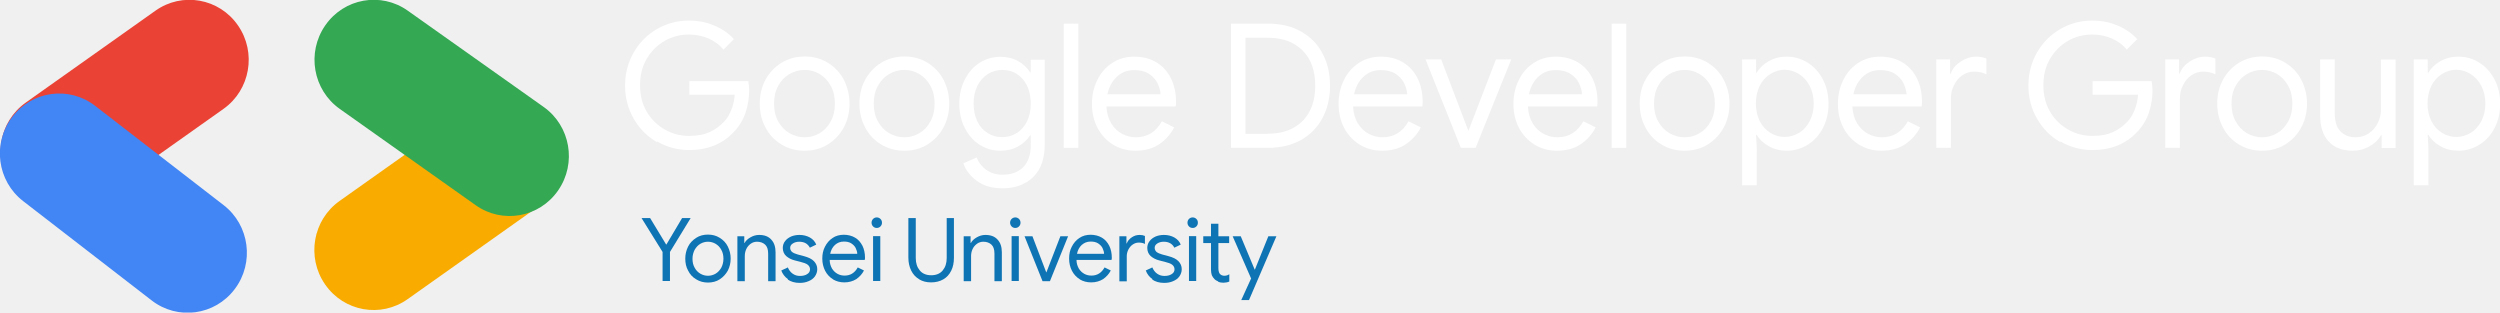
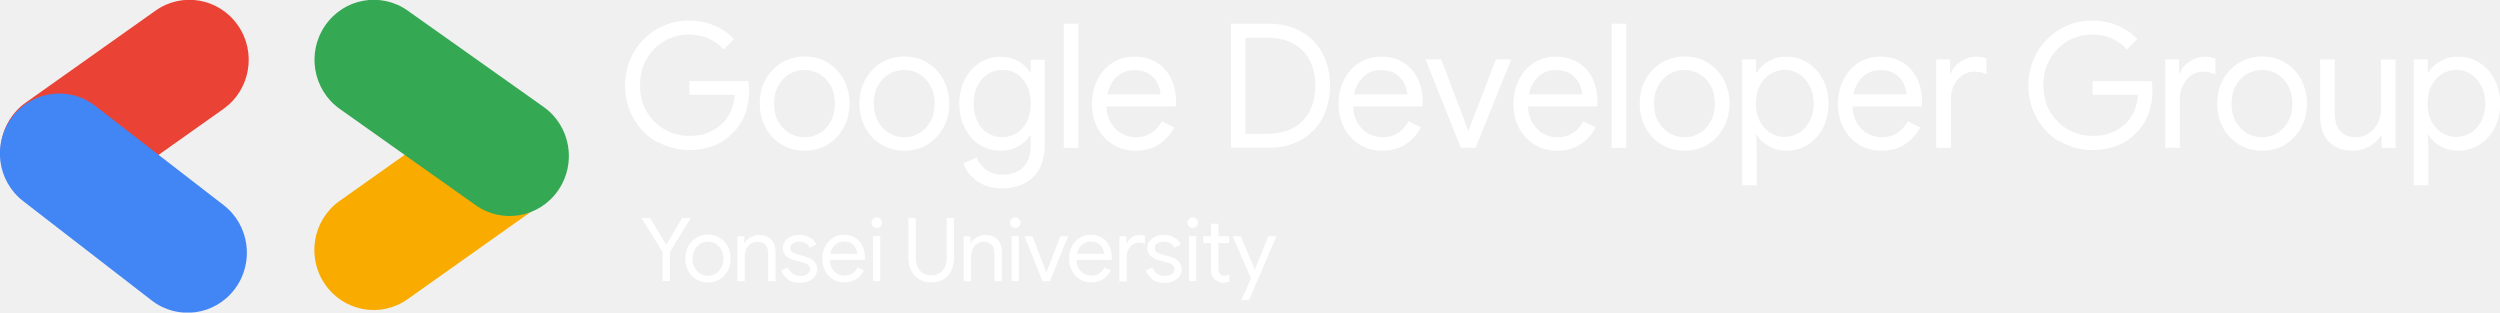
<svg xmlns="http://www.w3.org/2000/svg" width="264" height="33" viewBox="0 0 264 33" fill="none">
  <g clip-path="url(#clip0_8_292)">
    <path d="M16.421 1.125L2.721 10.831C-0.106 12.834 -0.793 16.777 1.187 19.638L1.197 19.652C3.176 22.513 7.073 23.208 9.9 21.205L23.6 11.499C26.427 9.496 27.114 5.553 25.135 2.692L25.125 2.678C23.145 -0.183 19.248 -0.878 16.421 1.125Z" fill="#EA4335" />
    <path d="M43.039 31.595L56.738 21.889C59.566 19.886 60.253 15.943 58.273 13.082L58.263 13.068C56.283 10.207 52.386 9.511 49.559 11.515L35.86 21.221C33.032 23.224 32.345 27.167 34.325 30.027L34.335 30.042C36.315 32.903 40.212 33.598 43.039 31.595Z" fill="#F9AB00" />
    <path d="M23.615 21.662L10.042 11.172C7.299 9.053 3.377 9.584 1.282 12.36L1.271 12.374C-0.824 15.15 -0.298 19.118 2.445 21.238L16.018 31.727C18.761 33.846 22.683 33.315 24.778 30.539L24.789 30.525C26.884 27.75 26.358 23.781 23.615 21.662Z" fill="#4285F4" />
    <path d="M35.876 11.498L50.23 21.668C53.057 23.671 56.954 22.976 58.934 20.115L58.944 20.1C60.924 17.239 60.237 13.297 57.409 11.293L43.055 1.124C40.228 -0.879 36.331 -0.184 34.352 2.676L34.341 2.691C32.362 5.552 33.049 9.495 35.876 11.498Z" fill="#34A853" />
    <path d="M69.364 15C68.335 14.407 67.518 13.581 66.914 12.521C66.311 11.479 66.009 10.311 66.009 9.036C66.009 7.76 66.311 6.611 66.914 5.551C67.518 4.491 68.335 3.683 69.364 3.072C70.394 2.479 71.513 2.174 72.738 2.174C73.696 2.174 74.584 2.335 75.418 2.695C76.253 3.036 76.945 3.521 77.496 4.132L76.395 5.245C75.987 4.724 75.454 4.347 74.815 4.06C74.176 3.79 73.483 3.647 72.755 3.647C71.832 3.647 70.98 3.862 70.199 4.311C69.418 4.76 68.778 5.389 68.299 6.198C67.82 7.006 67.589 7.94 67.589 9C67.589 10.06 67.82 10.994 68.299 11.802C68.778 12.611 69.418 13.239 70.217 13.689C71.016 14.138 71.868 14.353 72.773 14.353C73.679 14.353 74.371 14.21 74.957 13.94C75.543 13.671 76.04 13.293 76.466 12.844C76.785 12.503 77.034 12.09 77.229 11.605C77.425 11.12 77.549 10.581 77.584 10.006H72.791V8.569H79.022C79.076 8.91 79.111 9.233 79.111 9.521C79.111 10.329 78.987 11.12 78.738 11.874C78.49 12.629 78.082 13.311 77.531 13.886C76.342 15.197 74.744 15.844 72.773 15.844C71.548 15.844 70.43 15.539 69.4 14.946L69.364 15Z" fill="white" />
    <path d="M82.52 15.252C81.792 14.82 81.224 14.21 80.833 13.455C80.425 12.701 80.23 11.856 80.23 10.94C80.23 10.024 80.425 9.18 80.833 8.425C81.242 7.671 81.81 7.078 82.52 6.629C83.248 6.198 84.065 5.964 84.97 5.964C85.876 5.964 86.692 6.18 87.42 6.629C88.148 7.078 88.716 7.671 89.107 8.425C89.497 9.18 89.71 10.024 89.71 10.94C89.71 11.856 89.515 12.683 89.107 13.455C88.698 14.21 88.13 14.802 87.42 15.252C86.692 15.701 85.876 15.916 84.97 15.916C84.065 15.916 83.248 15.701 82.52 15.252ZM86.55 14.066C87.047 13.778 87.438 13.365 87.722 12.826C88.024 12.287 88.166 11.659 88.166 10.94C88.166 10.222 88.024 9.593 87.722 9.054C87.42 8.515 87.029 8.102 86.55 7.814C86.053 7.527 85.538 7.383 84.97 7.383C84.402 7.383 83.869 7.527 83.372 7.814C82.875 8.102 82.484 8.515 82.183 9.054C81.881 9.593 81.739 10.222 81.739 10.94C81.739 11.659 81.881 12.287 82.183 12.826C82.484 13.365 82.875 13.778 83.372 14.066C83.869 14.353 84.402 14.497 84.97 14.497C85.538 14.497 86.071 14.353 86.55 14.066Z" fill="white" />
    <path d="M93.048 15.252C92.32 14.82 91.752 14.21 91.361 13.455C90.953 12.701 90.758 11.856 90.758 10.94C90.758 10.024 90.953 9.18 91.361 8.425C91.77 7.671 92.338 7.078 93.048 6.629C93.776 6.198 94.593 5.964 95.498 5.964C96.403 5.964 97.22 6.18 97.948 6.629C98.676 7.078 99.244 7.671 99.635 8.425C100.025 9.18 100.238 10.024 100.238 10.94C100.238 11.856 100.043 12.683 99.635 13.455C99.226 14.21 98.658 14.802 97.948 15.252C97.22 15.701 96.403 15.916 95.498 15.916C94.593 15.916 93.776 15.701 93.048 15.252ZM97.078 14.066C97.575 13.778 97.966 13.365 98.25 12.826C98.552 12.287 98.694 11.659 98.694 10.94C98.694 10.222 98.552 9.593 98.25 9.054C97.948 8.515 97.558 8.102 97.078 7.814C96.581 7.527 96.066 7.383 95.498 7.383C94.93 7.383 94.397 7.527 93.9 7.814C93.403 8.102 93.013 8.515 92.711 9.054C92.409 9.593 92.267 10.222 92.267 10.94C92.267 11.659 92.409 12.287 92.711 12.826C93.013 13.365 93.403 13.778 93.9 14.066C94.397 14.353 94.93 14.497 95.498 14.497C96.066 14.497 96.599 14.353 97.078 14.066Z" fill="white" />
    <path d="M103.15 19.096C102.44 18.575 101.978 17.964 101.73 17.245L103.132 16.635C103.345 17.174 103.683 17.605 104.162 17.946C104.641 18.287 105.209 18.449 105.849 18.449C106.807 18.449 107.535 18.18 108.068 17.641C108.583 17.102 108.849 16.329 108.849 15.341V14.299H108.778C108.476 14.767 108.05 15.162 107.5 15.467C106.949 15.773 106.328 15.916 105.636 15.916C104.837 15.916 104.109 15.701 103.452 15.287C102.795 14.874 102.28 14.281 101.889 13.527C101.499 12.773 101.304 11.91 101.304 10.958C101.304 10.006 101.499 9.162 101.889 8.389C102.28 7.635 102.795 7.042 103.452 6.629C104.109 6.216 104.837 6 105.636 6C106.328 6 106.967 6.144 107.5 6.449C108.05 6.754 108.476 7.15 108.778 7.635H108.849V6.305H110.323V15.27C110.323 16.778 109.914 17.91 109.098 18.701C108.281 19.491 107.198 19.886 105.866 19.886C104.783 19.886 103.878 19.635 103.185 19.114L103.15 19.096ZM107.358 14.066C107.802 13.778 108.174 13.365 108.441 12.844C108.707 12.305 108.849 11.677 108.849 10.94C108.849 10.204 108.707 9.557 108.441 9.018C108.174 8.479 107.802 8.084 107.358 7.796C106.914 7.509 106.399 7.383 105.849 7.383C105.298 7.383 104.783 7.527 104.322 7.814C103.86 8.102 103.505 8.515 103.221 9.036C102.955 9.575 102.813 10.204 102.813 10.94C102.813 11.677 102.955 12.305 103.221 12.844C103.487 13.383 103.86 13.796 104.322 14.066C104.783 14.353 105.28 14.479 105.849 14.479C106.417 14.479 106.914 14.335 107.358 14.048V14.066Z" fill="white" />
    <path d="M112.329 2.497H113.873V15.611H112.329V2.497Z" fill="white" />
    <path d="M117.531 15.269C116.838 14.838 116.288 14.245 115.897 13.509C115.507 12.754 115.311 11.91 115.311 10.976C115.311 10.042 115.489 9.251 115.862 8.479C116.235 7.706 116.749 7.114 117.424 6.665C118.099 6.215 118.88 5.982 119.768 5.982C120.655 5.982 121.454 6.18 122.129 6.593C122.804 7.006 123.301 7.563 123.656 8.281C124.011 9 124.188 9.826 124.188 10.76C124.188 10.94 124.188 11.102 124.135 11.245H116.838C116.874 11.946 117.051 12.557 117.353 13.042C117.655 13.527 118.046 13.904 118.507 14.138C118.969 14.389 119.466 14.497 119.963 14.497C121.152 14.497 122.058 13.94 122.697 12.808L123.993 13.455C123.602 14.21 123.052 14.802 122.377 15.251C121.703 15.7 120.868 15.916 119.91 15.916C119.022 15.916 118.241 15.7 117.531 15.269ZM122.555 9.952C122.537 9.557 122.413 9.18 122.235 8.784C122.04 8.389 121.738 8.066 121.33 7.796C120.922 7.527 120.389 7.401 119.768 7.401C119.04 7.401 118.436 7.635 117.939 8.102C117.442 8.569 117.105 9.197 116.945 9.952H122.573H122.555Z" fill="white" />
    <path d="M129.994 2.497H133.9C135.231 2.497 136.385 2.766 137.379 3.323C138.374 3.88 139.137 4.653 139.652 5.641C140.185 6.629 140.451 7.76 140.451 9.054C140.451 10.347 140.185 11.461 139.652 12.467C139.119 13.473 138.356 14.227 137.379 14.784C136.385 15.341 135.231 15.611 133.9 15.611H129.994V2.497ZM133.9 14.12C135.427 14.12 136.652 13.671 137.539 12.79C138.427 11.91 138.889 10.652 138.889 9.054C138.889 7.455 138.445 6.215 137.539 5.317C136.634 4.419 135.427 3.988 133.9 3.988H131.521V14.137H133.9V14.12Z" fill="white" />
    <path d="M143.576 15.269C142.883 14.838 142.333 14.245 141.942 13.509C141.552 12.754 141.356 11.91 141.356 10.976C141.356 10.042 141.534 9.251 141.907 8.479C142.28 7.706 142.794 7.114 143.469 6.665C144.144 6.215 144.925 5.982 145.813 5.982C146.7 5.982 147.499 6.18 148.174 6.593C148.848 7.006 149.346 7.563 149.701 8.281C150.056 9 150.233 9.826 150.233 10.76C150.233 10.94 150.233 11.102 150.18 11.245H142.883C142.919 11.946 143.096 12.557 143.398 13.042C143.7 13.527 144.09 13.904 144.552 14.138C145.014 14.389 145.511 14.497 146.008 14.497C147.197 14.497 148.103 13.94 148.742 12.808L150.038 13.455C149.647 14.21 149.097 14.802 148.422 15.251C147.748 15.7 146.913 15.916 145.955 15.916C145.067 15.916 144.286 15.7 143.576 15.269ZM148.6 9.952C148.582 9.557 148.458 9.18 148.28 8.784C148.085 8.389 147.783 8.066 147.375 7.796C146.967 7.527 146.434 7.401 145.813 7.401C145.085 7.401 144.481 7.635 143.984 8.102C143.487 8.569 143.149 9.197 142.99 9.952H148.618H148.6Z" fill="white" />
    <path d="M150.535 6.269H152.186L155.045 13.778H155.08L157.974 6.269H159.59L155.826 15.611H154.263L150.535 6.269Z" fill="white" />
    <path d="M162.04 15.269C161.347 14.838 160.797 14.245 160.406 13.509C160.016 12.754 159.82 11.91 159.82 10.976C159.82 10.042 159.998 9.251 160.371 8.479C160.744 7.706 161.258 7.114 161.933 6.665C162.608 6.215 163.389 5.982 164.277 5.982C165.164 5.982 165.963 6.18 166.638 6.593C167.312 7.006 167.81 7.563 168.165 8.281C168.52 9 168.697 9.826 168.697 10.76C168.697 10.94 168.697 11.102 168.644 11.245H161.347C161.383 11.946 161.56 12.557 161.862 13.042C162.164 13.527 162.554 13.904 163.016 14.138C163.478 14.389 163.975 14.497 164.472 14.497C165.661 14.497 166.567 13.94 167.206 12.808L168.502 13.455C168.111 14.21 167.561 14.802 166.886 15.251C166.212 15.7 165.377 15.916 164.419 15.916C163.531 15.916 162.75 15.7 162.04 15.269ZM167.064 9.952C167.046 9.557 166.922 9.18 166.744 8.784C166.549 8.389 166.247 8.066 165.839 7.796C165.431 7.527 164.898 7.401 164.277 7.401C163.549 7.401 162.945 7.635 162.448 8.102C161.951 8.569 161.613 9.197 161.454 9.952H167.082H167.064Z" fill="white" />
    <path d="M170.189 2.497H171.733V15.611H170.189V2.497Z" fill="white" />
    <path d="M175.444 15.252C174.716 14.82 174.148 14.21 173.757 13.455C173.349 12.701 173.154 11.856 173.154 10.94C173.154 10.024 173.349 9.18 173.757 8.425C174.165 7.671 174.734 7.078 175.444 6.629C176.172 6.198 176.988 5.964 177.894 5.964C178.799 5.964 179.616 6.18 180.344 6.629C181.072 7.078 181.64 7.671 182.03 8.425C182.421 9.18 182.634 10.024 182.634 10.94C182.634 11.856 182.439 12.683 182.03 13.455C181.622 14.21 181.054 14.802 180.344 15.252C179.616 15.701 178.799 15.916 177.894 15.916C176.988 15.916 176.172 15.701 175.444 15.252ZM179.474 14.066C179.971 13.778 180.362 13.365 180.646 12.826C180.947 12.287 181.089 11.659 181.089 10.94C181.089 10.222 180.947 9.593 180.646 9.054C180.344 8.515 179.953 8.102 179.474 7.814C178.977 7.527 178.462 7.383 177.894 7.383C177.326 7.383 176.793 7.527 176.296 7.814C175.799 8.102 175.408 8.515 175.106 9.054C174.805 9.593 174.663 10.222 174.663 10.94C174.663 11.659 174.805 12.287 175.106 12.826C175.408 13.365 175.799 13.778 176.296 14.066C176.793 14.353 177.326 14.497 177.894 14.497C178.462 14.497 178.995 14.353 179.474 14.066Z" fill="white" />
    <path d="M183.966 6.269H185.439V7.671H185.51C185.794 7.186 186.203 6.79 186.771 6.467C187.339 6.144 187.96 5.982 188.67 5.982C189.487 5.982 190.233 6.197 190.907 6.629C191.582 7.06 192.115 7.653 192.505 8.407C192.896 9.162 193.091 10.006 193.091 10.958C193.091 11.91 192.896 12.754 192.505 13.509C192.115 14.263 191.582 14.856 190.907 15.269C190.233 15.7 189.487 15.916 188.67 15.916C187.978 15.916 187.339 15.754 186.771 15.431C186.203 15.108 185.794 14.713 185.51 14.245H185.439L185.51 15.521V19.563H183.966V6.269ZM189.966 14.048C190.428 13.76 190.819 13.329 191.103 12.79C191.387 12.251 191.529 11.623 191.529 10.94C191.529 10.257 191.387 9.629 191.103 9.072C190.819 8.533 190.446 8.12 189.966 7.814C189.487 7.527 188.99 7.365 188.457 7.365C187.925 7.365 187.428 7.509 186.948 7.814C186.487 8.102 186.096 8.515 185.83 9.054C185.563 9.593 185.421 10.222 185.421 10.922C185.421 11.623 185.563 12.251 185.83 12.79C186.096 13.329 186.487 13.742 186.948 14.03C187.428 14.317 187.925 14.461 188.457 14.461C188.99 14.461 189.487 14.317 189.966 14.03V14.048Z" fill="white" />
    <path d="M196.305 15.269C195.612 14.838 195.062 14.245 194.671 13.509C194.281 12.754 194.085 11.91 194.085 10.976C194.085 10.042 194.263 9.251 194.636 8.479C195.009 7.706 195.523 7.114 196.198 6.665C196.873 6.215 197.654 5.982 198.542 5.982C199.429 5.982 200.228 6.18 200.903 6.593C201.577 7.006 202.075 7.563 202.43 8.281C202.785 9 202.962 9.826 202.962 10.76C202.962 10.94 202.962 11.102 202.909 11.245H195.612C195.648 11.946 195.825 12.557 196.127 13.042C196.429 13.527 196.819 13.904 197.281 14.138C197.743 14.389 198.24 14.497 198.737 14.497C199.926 14.497 200.832 13.94 201.471 12.808L202.767 13.455C202.376 14.21 201.826 14.802 201.151 15.251C200.477 15.7 199.642 15.916 198.684 15.916C197.796 15.916 197.015 15.7 196.305 15.269ZM201.329 9.952C201.311 9.557 201.187 9.18 201.009 8.784C200.814 8.389 200.512 8.066 200.104 7.796C199.696 7.527 199.163 7.401 198.542 7.401C197.814 7.401 197.21 7.635 196.713 8.102C196.216 8.569 195.878 9.197 195.719 9.952H201.347H201.329Z" fill="white" />
    <path d="M204.454 6.269H205.927V7.778H205.998C206.176 7.257 206.531 6.844 207.046 6.503C207.56 6.162 208.111 5.982 208.679 5.982C209.105 5.982 209.46 6.054 209.762 6.18V7.85C209.371 7.653 208.945 7.563 208.466 7.563C208.022 7.563 207.614 7.689 207.241 7.94C206.868 8.192 206.566 8.533 206.353 8.982C206.122 9.413 206.016 9.88 206.016 10.383V15.611H204.471V6.269H204.454Z" fill="white" />
    <path d="M217.556 15C216.526 14.407 215.71 13.581 215.106 12.521C214.502 11.479 214.2 10.311 214.2 9.036C214.2 7.76 214.502 6.611 215.106 5.551C215.71 4.491 216.526 3.683 217.556 3.072C218.586 2.479 219.704 2.174 220.929 2.174C221.888 2.174 222.776 2.335 223.61 2.695C224.444 3.036 225.137 3.521 225.687 4.132L224.586 5.245C224.178 4.724 223.645 4.347 223.006 4.06C222.367 3.79 221.675 3.647 220.947 3.647C220.024 3.647 219.172 3.862 218.39 4.311C217.609 4.76 216.97 5.389 216.491 6.198C216.011 7.006 215.781 7.94 215.781 9C215.781 10.06 216.011 10.994 216.491 11.802C216.97 12.611 217.609 13.239 218.408 13.689C219.207 14.138 220.059 14.353 220.965 14.353C221.87 14.353 222.563 14.21 223.148 13.94C223.734 13.671 224.231 13.293 224.657 12.844C224.977 12.503 225.226 12.09 225.421 11.605C225.616 11.12 225.74 10.581 225.776 10.006H220.982V8.569H227.214C227.267 8.91 227.303 9.233 227.303 9.521C227.303 10.329 227.179 11.12 226.93 11.874C226.681 12.629 226.273 13.311 225.723 13.886C224.533 15.197 222.935 15.844 220.965 15.844C219.74 15.844 218.621 15.539 217.591 14.946L217.556 15Z" fill="white" />
    <path d="M228.634 6.269H230.108V7.778H230.179C230.356 7.257 230.712 6.844 231.226 6.503C231.741 6.162 232.292 5.982 232.86 5.982C233.286 5.982 233.641 6.054 233.943 6.18V7.85C233.552 7.653 233.126 7.563 232.647 7.563C232.203 7.563 231.795 7.689 231.422 7.94C231.049 8.192 230.747 8.533 230.534 8.982C230.303 9.413 230.197 9.88 230.197 10.383V15.611H228.652V6.269H228.634Z" fill="white" />
    <path d="M236.428 15.252C235.7 14.82 235.132 14.21 234.742 13.455C234.333 12.701 234.138 11.856 234.138 10.94C234.138 10.024 234.333 9.18 234.742 8.425C235.15 7.671 235.718 7.078 236.428 6.629C237.156 6.198 237.973 5.964 238.878 5.964C239.784 5.964 240.6 6.18 241.328 6.629C242.056 7.078 242.624 7.671 243.015 8.425C243.406 9.18 243.619 10.024 243.619 10.94C243.619 11.856 243.423 12.683 243.015 13.455C242.607 14.21 242.039 14.802 241.328 15.252C240.6 15.701 239.784 15.916 238.878 15.916C237.973 15.916 237.156 15.701 236.428 15.252ZM240.458 14.066C240.956 13.778 241.346 13.365 241.63 12.826C241.932 12.287 242.074 11.659 242.074 10.94C242.074 10.222 241.932 9.593 241.63 9.054C241.328 8.515 240.938 8.102 240.458 7.814C239.961 7.527 239.446 7.383 238.878 7.383C238.31 7.383 237.778 7.527 237.28 7.814C236.783 8.102 236.393 8.515 236.091 9.054C235.789 9.593 235.647 10.222 235.647 10.94C235.647 11.659 235.789 12.287 236.091 12.826C236.393 13.365 236.783 13.778 237.28 14.066C237.778 14.353 238.31 14.497 238.878 14.497C239.446 14.497 239.979 14.353 240.458 14.066Z" fill="white" />
    <path d="M245.873 14.91C245.287 14.245 245.003 13.329 245.003 12.143V6.269H246.548V11.91C246.548 12.808 246.743 13.455 247.152 13.868C247.542 14.281 248.093 14.497 248.767 14.497C249.282 14.497 249.744 14.353 250.152 14.084C250.56 13.814 250.862 13.437 251.093 12.988C251.324 12.539 251.43 12.054 251.43 11.569V6.287H252.975V15.629H251.501V14.281H251.43C251.182 14.748 250.773 15.143 250.223 15.449C249.673 15.772 249.069 15.916 248.448 15.916C247.347 15.916 246.495 15.593 245.909 14.928L245.873 14.91Z" fill="white" />
    <path d="M254.892 6.269H256.366V7.671H256.437C256.721 7.186 257.129 6.79 257.697 6.467C258.266 6.144 258.887 5.982 259.597 5.982C260.414 5.982 261.159 6.197 261.834 6.629C262.509 7.06 263.041 7.653 263.432 8.407C263.823 9.162 264.018 10.006 264.018 10.958C264.018 11.91 263.823 12.754 263.432 13.509C263.041 14.263 262.509 14.856 261.834 15.269C261.159 15.7 260.414 15.916 259.597 15.916C258.905 15.916 258.266 15.754 257.697 15.431C257.129 15.108 256.721 14.713 256.437 14.245H256.366L256.437 15.521V19.563H254.892V6.269ZM260.893 14.048C261.355 13.76 261.745 13.329 262.029 12.79C262.313 12.251 262.455 11.623 262.455 10.94C262.455 10.257 262.313 9.629 262.029 9.072C261.745 8.533 261.372 8.12 260.893 7.814C260.414 7.527 259.917 7.365 259.384 7.365C258.851 7.365 258.354 7.509 257.875 7.814C257.413 8.102 257.023 8.515 256.756 9.054C256.49 9.593 256.348 10.222 256.348 10.922C256.348 11.623 256.49 12.251 256.756 12.79C257.023 13.329 257.413 13.742 257.875 14.03C258.354 14.317 258.851 14.461 259.384 14.461C259.917 14.461 260.414 14.317 260.893 14.03V14.048Z" fill="white" />
-     <path d="M69.968 26.605L67.749 23.03H68.654L70.341 25.814H70.376L72.028 23.03H72.933L70.749 26.605V29.677H69.968V26.605Z" fill="#0F74B4" />
-     <path d="M73.519 29.497C73.146 29.281 72.862 28.976 72.667 28.581C72.454 28.204 72.365 27.773 72.365 27.305C72.365 26.838 72.471 26.425 72.667 26.03C72.862 25.635 73.164 25.347 73.519 25.114C73.874 24.88 74.3 24.773 74.762 24.773C75.223 24.773 75.632 24.88 76.004 25.114C76.377 25.347 76.661 25.635 76.856 26.03C77.052 26.425 77.158 26.838 77.158 27.305C77.158 27.773 77.052 28.204 76.856 28.581C76.644 28.958 76.359 29.264 76.004 29.497C75.649 29.73 75.223 29.838 74.762 29.838C74.3 29.838 73.892 29.73 73.519 29.497ZM75.561 28.904C75.809 28.761 76.004 28.545 76.164 28.276C76.306 28.006 76.395 27.683 76.395 27.323C76.395 26.964 76.324 26.641 76.164 26.371C76.022 26.102 75.809 25.886 75.561 25.742C75.312 25.599 75.046 25.527 74.762 25.527C74.478 25.527 74.211 25.599 73.963 25.742C73.714 25.886 73.519 26.102 73.359 26.371C73.217 26.641 73.128 26.964 73.128 27.323C73.128 27.683 73.199 28.006 73.359 28.276C73.501 28.545 73.714 28.761 73.963 28.904C74.211 29.048 74.478 29.12 74.762 29.12C75.046 29.12 75.312 29.048 75.561 28.904Z" fill="#0F74B4" />
-     <path d="M77.851 24.952H78.596V25.653H78.632C78.756 25.419 78.969 25.221 79.253 25.06C79.537 24.898 79.839 24.808 80.159 24.808C80.727 24.808 81.153 24.97 81.455 25.311C81.757 25.635 81.899 26.084 81.899 26.659V29.695H81.117V26.784C81.117 26.335 81.011 26.03 80.798 25.832C80.585 25.635 80.301 25.527 79.946 25.527C79.697 25.527 79.466 25.599 79.271 25.742C79.076 25.886 78.916 26.066 78.809 26.299C78.703 26.533 78.65 26.766 78.65 27.036V29.695H77.868V24.952H77.851Z" fill="#0F74B4" />
-     <path d="M83.212 29.479C82.875 29.245 82.644 28.94 82.502 28.563L83.195 28.239C83.319 28.527 83.479 28.742 83.71 28.904C83.94 29.066 84.189 29.138 84.473 29.138C84.775 29.138 85.023 29.084 85.219 28.958C85.432 28.832 85.538 28.671 85.538 28.437C85.538 28.239 85.449 28.078 85.29 27.952C85.13 27.826 84.864 27.736 84.508 27.647L83.94 27.503C83.567 27.413 83.266 27.252 83.017 27.036C82.786 26.82 82.662 26.533 82.662 26.174C82.662 25.904 82.751 25.653 82.911 25.455C83.07 25.239 83.283 25.096 83.55 24.97C83.816 24.862 84.118 24.808 84.42 24.808C84.828 24.808 85.201 24.898 85.52 25.078C85.84 25.258 86.071 25.509 86.195 25.832L85.52 26.156C85.307 25.742 84.934 25.527 84.402 25.527C84.153 25.527 83.923 25.581 83.727 25.707C83.532 25.832 83.443 25.976 83.443 26.174C83.443 26.353 83.514 26.479 83.638 26.605C83.781 26.712 83.976 26.802 84.242 26.874L84.917 27.054C85.378 27.18 85.716 27.341 85.947 27.575C86.177 27.808 86.302 28.096 86.302 28.419C86.302 28.707 86.213 28.958 86.053 29.192C85.893 29.407 85.662 29.587 85.378 29.695C85.094 29.82 84.793 29.874 84.437 29.874C83.94 29.874 83.514 29.748 83.177 29.515L83.212 29.479Z" fill="#0F74B4" />
-     <path d="M87.97 29.497C87.615 29.281 87.331 28.976 87.136 28.599C86.941 28.221 86.834 27.79 86.834 27.305C86.834 26.82 86.923 26.425 87.118 26.048C87.314 25.671 87.562 25.365 87.917 25.132C88.254 24.898 88.663 24.79 89.107 24.79C89.55 24.79 89.959 24.898 90.296 25.096C90.633 25.293 90.882 25.581 91.077 25.958C91.255 26.317 91.344 26.748 91.344 27.215C91.344 27.305 91.344 27.395 91.308 27.449H87.615C87.615 27.808 87.722 28.114 87.864 28.365C88.024 28.617 88.219 28.796 88.45 28.922C88.681 29.048 88.929 29.102 89.195 29.102C89.799 29.102 90.261 28.814 90.58 28.239L91.237 28.563C91.042 28.94 90.758 29.245 90.42 29.479C90.065 29.695 89.657 29.82 89.16 29.82C88.716 29.82 88.308 29.712 87.953 29.497H87.97ZM90.527 26.802C90.527 26.605 90.456 26.407 90.367 26.209C90.278 26.012 90.119 25.85 89.906 25.706C89.692 25.563 89.426 25.509 89.107 25.509C88.734 25.509 88.432 25.635 88.166 25.868C87.917 26.102 87.74 26.425 87.669 26.802H90.527Z" fill="#0F74B4" />
-     <path d="M92.196 23.91C92.089 23.802 92.036 23.659 92.036 23.515C92.036 23.371 92.089 23.227 92.196 23.12C92.302 23.012 92.444 22.958 92.586 22.958C92.728 22.958 92.871 23.012 92.977 23.12C93.084 23.227 93.137 23.353 93.137 23.515C93.137 23.677 93.084 23.802 92.977 23.91C92.871 24.018 92.746 24.072 92.586 24.072C92.427 24.072 92.302 24.018 92.196 23.91ZM92.196 24.934H92.959V29.677H92.196V24.934Z" fill="#0F74B4" />
-     <path d="M97.078 29.497C96.705 29.281 96.421 28.976 96.226 28.581C96.031 28.186 95.924 27.736 95.924 27.215V23.03H96.705V27.251C96.705 27.79 96.847 28.221 97.132 28.563C97.415 28.904 97.824 29.066 98.339 29.066C98.854 29.066 99.262 28.904 99.546 28.563C99.83 28.221 99.972 27.79 99.972 27.251V23.03H100.735V27.215C100.735 27.736 100.647 28.186 100.451 28.581C100.256 28.976 99.99 29.281 99.617 29.497C99.244 29.712 98.818 29.82 98.321 29.82C97.824 29.82 97.433 29.712 97.06 29.497H97.078Z" fill="#0F74B4" />
-     <path d="M101.747 24.952H102.493V25.653H102.529C102.653 25.419 102.866 25.221 103.15 25.06C103.434 24.898 103.736 24.808 104.055 24.808C104.624 24.808 105.05 24.97 105.351 25.311C105.653 25.635 105.795 26.084 105.795 26.659V29.695H105.014V26.784C105.014 26.335 104.908 26.03 104.695 25.832C104.482 25.635 104.197 25.527 103.842 25.527C103.594 25.527 103.363 25.599 103.168 25.742C102.972 25.886 102.813 26.066 102.706 26.299C102.6 26.533 102.546 26.766 102.546 27.036V29.695H101.765V24.952H101.747Z" fill="#0F74B4" />
-     <path d="M106.825 23.91C106.719 23.802 106.665 23.659 106.665 23.515C106.665 23.371 106.719 23.227 106.825 23.12C106.932 23.012 107.074 22.958 107.216 22.958C107.358 22.958 107.5 23.012 107.606 23.12C107.713 23.227 107.766 23.353 107.766 23.515C107.766 23.677 107.713 23.802 107.606 23.91C107.5 24.018 107.375 24.072 107.216 24.072C107.056 24.072 106.932 24.018 106.825 23.91ZM106.825 24.934H107.588V29.677H106.825V24.934Z" fill="#0F74B4" />
-     <path d="M108.192 24.952H109.027L110.482 28.76H110.5L111.974 24.952H112.79L110.873 29.694H110.092L108.192 24.952Z" fill="#0F74B4" />
-     <path d="M114.033 29.497C113.678 29.281 113.394 28.976 113.199 28.599C113.003 28.221 112.897 27.79 112.897 27.305C112.897 26.82 112.986 26.425 113.181 26.048C113.376 25.671 113.625 25.365 113.98 25.132C114.317 24.898 114.726 24.79 115.169 24.79C115.613 24.79 116.022 24.898 116.359 25.096C116.696 25.293 116.945 25.581 117.14 25.958C117.318 26.317 117.406 26.748 117.406 27.215C117.406 27.305 117.406 27.395 117.371 27.449H113.678C113.678 27.808 113.785 28.114 113.927 28.365C114.086 28.617 114.282 28.796 114.512 28.922C114.743 29.048 114.992 29.102 115.258 29.102C115.862 29.102 116.323 28.814 116.643 28.239L117.3 28.563C117.105 28.94 116.82 29.245 116.483 29.479C116.128 29.695 115.72 29.82 115.223 29.82C114.779 29.82 114.37 29.712 114.015 29.497H114.033ZM116.59 26.802C116.59 26.605 116.519 26.407 116.43 26.209C116.341 26.012 116.181 25.85 115.968 25.706C115.755 25.563 115.489 25.509 115.169 25.509C114.797 25.509 114.495 25.635 114.228 25.868C113.98 26.102 113.802 26.425 113.731 26.802H116.59Z" fill="#0F74B4" />
-     <path d="M118.205 24.952H118.951V25.707H118.986C119.075 25.455 119.253 25.239 119.519 25.06C119.785 24.88 120.052 24.808 120.353 24.808C120.567 24.808 120.744 24.844 120.904 24.916V25.76C120.709 25.653 120.478 25.617 120.247 25.617C120.016 25.617 119.821 25.689 119.626 25.814C119.43 25.94 119.288 26.12 119.164 26.335C119.057 26.551 118.986 26.784 118.986 27.054V29.712H118.205V24.97V24.952Z" fill="#0F74B4" />
-     <path d="M121.703 29.479C121.365 29.245 121.135 28.94 120.993 28.563L121.685 28.239C121.809 28.527 121.969 28.742 122.2 28.904C122.431 29.066 122.679 29.138 122.963 29.138C123.265 29.138 123.514 29.084 123.709 28.958C123.922 28.832 124.029 28.671 124.029 28.437C124.029 28.239 123.94 28.078 123.78 27.952C123.62 27.826 123.354 27.736 122.999 27.647L122.431 27.503C122.058 27.413 121.756 27.252 121.507 27.036C121.277 26.82 121.152 26.533 121.152 26.174C121.152 25.904 121.241 25.653 121.401 25.455C121.561 25.239 121.774 25.096 122.04 24.97C122.306 24.862 122.608 24.808 122.91 24.808C123.318 24.808 123.691 24.898 124.011 25.078C124.33 25.258 124.561 25.509 124.685 25.832L124.011 26.156C123.798 25.742 123.425 25.527 122.892 25.527C122.644 25.527 122.413 25.581 122.218 25.707C122.022 25.832 121.934 25.976 121.934 26.174C121.934 26.353 122.005 26.479 122.129 26.605C122.271 26.712 122.466 26.802 122.732 26.874L123.407 27.054C123.869 27.18 124.206 27.341 124.437 27.575C124.668 27.808 124.792 28.096 124.792 28.419C124.792 28.707 124.703 28.958 124.543 29.192C124.384 29.407 124.153 29.587 123.869 29.695C123.585 29.82 123.283 29.874 122.928 29.874C122.431 29.874 122.005 29.748 121.667 29.515L121.703 29.479Z" fill="#0F74B4" />
-     <path d="M125.555 23.91C125.449 23.802 125.396 23.659 125.396 23.515C125.396 23.371 125.449 23.227 125.555 23.12C125.662 23.012 125.804 22.958 125.946 22.958C126.088 22.958 126.23 23.012 126.337 23.12C126.443 23.227 126.496 23.353 126.496 23.515C126.496 23.677 126.443 23.802 126.337 23.91C126.23 24.018 126.106 24.072 125.946 24.072C125.786 24.072 125.662 24.018 125.555 23.91ZM125.555 24.934H126.319V29.677H125.555V24.934Z" fill="#0F74B4" />
-     <path d="M128.662 29.73C128.503 29.659 128.36 29.587 128.254 29.479C128.13 29.353 128.041 29.227 127.97 29.066C127.917 28.904 127.881 28.724 127.881 28.491V25.671H127.064V24.952H127.881V23.623H128.662V24.952H129.799V25.671H128.662V28.311C128.662 28.581 128.716 28.778 128.804 28.904C128.929 29.048 129.088 29.12 129.301 29.12C129.479 29.12 129.657 29.066 129.816 28.958V29.73C129.728 29.766 129.639 29.802 129.532 29.82C129.443 29.82 129.319 29.856 129.177 29.856C128.982 29.856 128.804 29.82 128.645 29.766L128.662 29.73Z" fill="#0F74B4" />
-     <path d="M132.107 29.389L130.171 24.952H131.024L132.497 28.473H132.515L133.935 24.952H134.787L131.894 31.688H131.077L132.124 29.389H132.107Z" fill="#0F74B4" />
+     <path d="M69.968 26.605L67.749 23.03H68.654L70.341 25.814H70.376L72.028 23.03H72.933L70.749 26.605V29.677H69.968V26.605Z" fill="white" />
+     <path d="M73.519 29.497C73.146 29.281 72.862 28.976 72.667 28.581C72.454 28.204 72.365 27.773 72.365 27.305C72.365 26.838 72.471 26.425 72.667 26.03C72.862 25.635 73.164 25.347 73.519 25.114C73.874 24.88 74.3 24.773 74.762 24.773C75.223 24.773 75.632 24.88 76.004 25.114C76.377 25.347 76.661 25.635 76.856 26.03C77.052 26.425 77.158 26.838 77.158 27.305C77.158 27.773 77.052 28.204 76.856 28.581C76.644 28.958 76.359 29.264 76.004 29.497C75.649 29.73 75.223 29.838 74.762 29.838C74.3 29.838 73.892 29.73 73.519 29.497ZM75.561 28.904C75.809 28.761 76.004 28.545 76.164 28.276C76.306 28.006 76.395 27.683 76.395 27.323C76.395 26.964 76.324 26.641 76.164 26.371C76.022 26.102 75.809 25.886 75.561 25.742C75.312 25.599 75.046 25.527 74.762 25.527C74.478 25.527 74.211 25.599 73.963 25.742C73.714 25.886 73.519 26.102 73.359 26.371C73.217 26.641 73.128 26.964 73.128 27.323C73.128 27.683 73.199 28.006 73.359 28.276C73.501 28.545 73.714 28.761 73.963 28.904C74.211 29.048 74.478 29.12 74.762 29.12C75.046 29.12 75.312 29.048 75.561 28.904Z" fill="white" />
+     <path d="M77.851 24.952H78.596V25.653H78.632C78.756 25.419 78.969 25.221 79.253 25.06C79.537 24.898 79.839 24.808 80.159 24.808C80.727 24.808 81.153 24.97 81.455 25.311C81.757 25.635 81.899 26.084 81.899 26.659V29.695H81.117V26.784C81.117 26.335 81.011 26.03 80.798 25.832C80.585 25.635 80.301 25.527 79.946 25.527C79.697 25.527 79.466 25.599 79.271 25.742C79.076 25.886 78.916 26.066 78.809 26.299C78.703 26.533 78.65 26.766 78.65 27.036V29.695H77.868V24.952H77.851Z" fill="white" />
+     <path d="M83.212 29.479C82.875 29.245 82.644 28.94 82.502 28.563L83.195 28.239C83.319 28.527 83.479 28.742 83.71 28.904C83.94 29.066 84.189 29.138 84.473 29.138C84.775 29.138 85.023 29.084 85.219 28.958C85.432 28.832 85.538 28.671 85.538 28.437C85.538 28.239 85.449 28.078 85.29 27.952C85.13 27.826 84.864 27.736 84.508 27.647L83.94 27.503C83.567 27.413 83.266 27.252 83.017 27.036C82.786 26.82 82.662 26.533 82.662 26.174C82.662 25.904 82.751 25.653 82.911 25.455C83.07 25.239 83.283 25.096 83.55 24.97C83.816 24.862 84.118 24.808 84.42 24.808C84.828 24.808 85.201 24.898 85.52 25.078C85.84 25.258 86.071 25.509 86.195 25.832L85.52 26.156C85.307 25.742 84.934 25.527 84.402 25.527C84.153 25.527 83.923 25.581 83.727 25.707C83.532 25.832 83.443 25.976 83.443 26.174C83.443 26.353 83.514 26.479 83.638 26.605C83.781 26.712 83.976 26.802 84.242 26.874L84.917 27.054C85.378 27.18 85.716 27.341 85.947 27.575C86.177 27.808 86.302 28.096 86.302 28.419C86.302 28.707 86.213 28.958 86.053 29.192C85.893 29.407 85.662 29.587 85.378 29.695C85.094 29.82 84.793 29.874 84.437 29.874C83.94 29.874 83.514 29.748 83.177 29.515L83.212 29.479Z" fill="white" />
+     <path d="M87.97 29.497C87.615 29.281 87.331 28.976 87.136 28.599C86.941 28.221 86.834 27.79 86.834 27.305C86.834 26.82 86.923 26.425 87.118 26.048C87.314 25.671 87.562 25.365 87.917 25.132C88.254 24.898 88.663 24.79 89.107 24.79C89.55 24.79 89.959 24.898 90.296 25.096C90.633 25.293 90.882 25.581 91.077 25.958C91.255 26.317 91.344 26.748 91.344 27.215C91.344 27.305 91.344 27.395 91.308 27.449H87.615C87.615 27.808 87.722 28.114 87.864 28.365C88.024 28.617 88.219 28.796 88.45 28.922C88.681 29.048 88.929 29.102 89.195 29.102C89.799 29.102 90.261 28.814 90.58 28.239L91.237 28.563C91.042 28.94 90.758 29.245 90.42 29.479C90.065 29.695 89.657 29.82 89.16 29.82C88.716 29.82 88.308 29.712 87.953 29.497H87.97ZM90.527 26.802C90.527 26.605 90.456 26.407 90.367 26.209C90.278 26.012 90.119 25.85 89.906 25.706C89.692 25.563 89.426 25.509 89.107 25.509C88.734 25.509 88.432 25.635 88.166 25.868C87.917 26.102 87.74 26.425 87.669 26.802H90.527Z" fill="white" />
+     <path d="M92.196 23.91C92.089 23.802 92.036 23.659 92.036 23.515C92.036 23.371 92.089 23.227 92.196 23.12C92.302 23.012 92.444 22.958 92.586 22.958C92.728 22.958 92.871 23.012 92.977 23.12C93.084 23.227 93.137 23.353 93.137 23.515C93.137 23.677 93.084 23.802 92.977 23.91C92.871 24.018 92.746 24.072 92.586 24.072C92.427 24.072 92.302 24.018 92.196 23.91ZM92.196 24.934H92.959V29.677H92.196V24.934Z" fill="white" />
+     <path d="M97.078 29.497C96.705 29.281 96.421 28.976 96.226 28.581C96.031 28.186 95.924 27.736 95.924 27.215V23.03H96.705V27.251C96.705 27.79 96.847 28.221 97.132 28.563C97.415 28.904 97.824 29.066 98.339 29.066C98.854 29.066 99.262 28.904 99.546 28.563C99.83 28.221 99.972 27.79 99.972 27.251V23.03H100.735V27.215C100.735 27.736 100.647 28.186 100.451 28.581C100.256 28.976 99.99 29.281 99.617 29.497C99.244 29.712 98.818 29.82 98.321 29.82C97.824 29.82 97.433 29.712 97.06 29.497H97.078Z" fill="white" />
+     <path d="M101.747 24.952H102.493V25.653H102.529C102.653 25.419 102.866 25.221 103.15 25.06C103.434 24.898 103.736 24.808 104.055 24.808C104.624 24.808 105.05 24.97 105.351 25.311C105.653 25.635 105.795 26.084 105.795 26.659V29.695H105.014V26.784C105.014 26.335 104.908 26.03 104.695 25.832C104.482 25.635 104.197 25.527 103.842 25.527C103.594 25.527 103.363 25.599 103.168 25.742C102.972 25.886 102.813 26.066 102.706 26.299C102.6 26.533 102.546 26.766 102.546 27.036V29.695H101.765V24.952H101.747Z" fill="white" />
+     <path d="M106.825 23.91C106.719 23.802 106.665 23.659 106.665 23.515C106.665 23.371 106.719 23.227 106.825 23.12C106.932 23.012 107.074 22.958 107.216 22.958C107.358 22.958 107.5 23.012 107.606 23.12C107.713 23.227 107.766 23.353 107.766 23.515C107.766 23.677 107.713 23.802 107.606 23.91C107.5 24.018 107.375 24.072 107.216 24.072C107.056 24.072 106.932 24.018 106.825 23.91ZM106.825 24.934H107.588V29.677H106.825V24.934Z" fill="white" />
+     <path d="M108.192 24.952H109.027L110.482 28.76H110.5L111.974 24.952H112.79L110.873 29.694H110.092L108.192 24.952Z" fill="white" />
+     <path d="M114.033 29.497C113.678 29.281 113.394 28.976 113.199 28.599C113.003 28.221 112.897 27.79 112.897 27.305C112.897 26.82 112.986 26.425 113.181 26.048C113.376 25.671 113.625 25.365 113.98 25.132C114.317 24.898 114.726 24.79 115.169 24.79C115.613 24.79 116.022 24.898 116.359 25.096C116.696 25.293 116.945 25.581 117.14 25.958C117.318 26.317 117.406 26.748 117.406 27.215C117.406 27.305 117.406 27.395 117.371 27.449H113.678C113.678 27.808 113.785 28.114 113.927 28.365C114.086 28.617 114.282 28.796 114.512 28.922C114.743 29.048 114.992 29.102 115.258 29.102C115.862 29.102 116.323 28.814 116.643 28.239L117.3 28.563C117.105 28.94 116.82 29.245 116.483 29.479C116.128 29.695 115.72 29.82 115.223 29.82C114.779 29.82 114.37 29.712 114.015 29.497H114.033ZM116.59 26.802C116.59 26.605 116.519 26.407 116.43 26.209C116.341 26.012 116.181 25.85 115.968 25.706C115.755 25.563 115.489 25.509 115.169 25.509C114.797 25.509 114.495 25.635 114.228 25.868C113.98 26.102 113.802 26.425 113.731 26.802H116.59Z" fill="white" />
+     <path d="M118.205 24.952H118.951V25.707H118.986C119.075 25.455 119.253 25.239 119.519 25.06C119.785 24.88 120.052 24.808 120.353 24.808C120.567 24.808 120.744 24.844 120.904 24.916V25.76C120.709 25.653 120.478 25.617 120.247 25.617C120.016 25.617 119.821 25.689 119.626 25.814C119.43 25.94 119.288 26.12 119.164 26.335C119.057 26.551 118.986 26.784 118.986 27.054V29.712H118.205V24.97V24.952Z" fill="white" />
+     <path d="M121.703 29.479C121.365 29.245 121.135 28.94 120.993 28.563L121.685 28.239C121.809 28.527 121.969 28.742 122.2 28.904C122.431 29.066 122.679 29.138 122.963 29.138C123.265 29.138 123.514 29.084 123.709 28.958C123.922 28.832 124.029 28.671 124.029 28.437C124.029 28.239 123.94 28.078 123.78 27.952C123.62 27.826 123.354 27.736 122.999 27.647L122.431 27.503C122.058 27.413 121.756 27.252 121.507 27.036C121.277 26.82 121.152 26.533 121.152 26.174C121.152 25.904 121.241 25.653 121.401 25.455C121.561 25.239 121.774 25.096 122.04 24.97C122.306 24.862 122.608 24.808 122.91 24.808C123.318 24.808 123.691 24.898 124.011 25.078C124.33 25.258 124.561 25.509 124.685 25.832L124.011 26.156C123.798 25.742 123.425 25.527 122.892 25.527C122.644 25.527 122.413 25.581 122.218 25.707C122.022 25.832 121.934 25.976 121.934 26.174C121.934 26.353 122.005 26.479 122.129 26.605C122.271 26.712 122.466 26.802 122.732 26.874L123.407 27.054C123.869 27.18 124.206 27.341 124.437 27.575C124.668 27.808 124.792 28.096 124.792 28.419C124.792 28.707 124.703 28.958 124.543 29.192C124.384 29.407 124.153 29.587 123.869 29.695C123.585 29.82 123.283 29.874 122.928 29.874C122.431 29.874 122.005 29.748 121.667 29.515L121.703 29.479Z" fill="white" />
+     <path d="M125.555 23.91C125.449 23.802 125.396 23.659 125.396 23.515C125.396 23.371 125.449 23.227 125.555 23.12C125.662 23.012 125.804 22.958 125.946 22.958C126.088 22.958 126.23 23.012 126.337 23.12C126.443 23.227 126.496 23.353 126.496 23.515C126.496 23.677 126.443 23.802 126.337 23.91C126.23 24.018 126.106 24.072 125.946 24.072C125.786 24.072 125.662 24.018 125.555 23.91ZM125.555 24.934H126.319V29.677H125.555V24.934Z" fill="white" />
+     <path d="M128.662 29.73C128.503 29.659 128.36 29.587 128.254 29.479C128.13 29.353 128.041 29.227 127.97 29.066C127.917 28.904 127.881 28.724 127.881 28.491V25.671H127.064V24.952H127.881V23.623H128.662V24.952H129.799V25.671H128.662V28.311C128.662 28.581 128.716 28.778 128.804 28.904C128.929 29.048 129.088 29.12 129.301 29.12C129.479 29.12 129.657 29.066 129.816 28.958V29.73C129.728 29.766 129.639 29.802 129.532 29.82C129.443 29.82 129.319 29.856 129.177 29.856C128.982 29.856 128.804 29.82 128.645 29.766L128.662 29.73Z" fill="white" />
+     <path d="M132.107 29.389L130.171 24.952H131.024L132.497 28.473H132.515L133.935 24.952H134.787L131.894 31.688H131.077L132.124 29.389H132.107Z" fill="white" />
  </g>
  <defs>
    <clipPath id="clip0_8_292">
      <rect width="264" height="33" fill="white" />
    </clipPath>
  </defs>
</svg>
